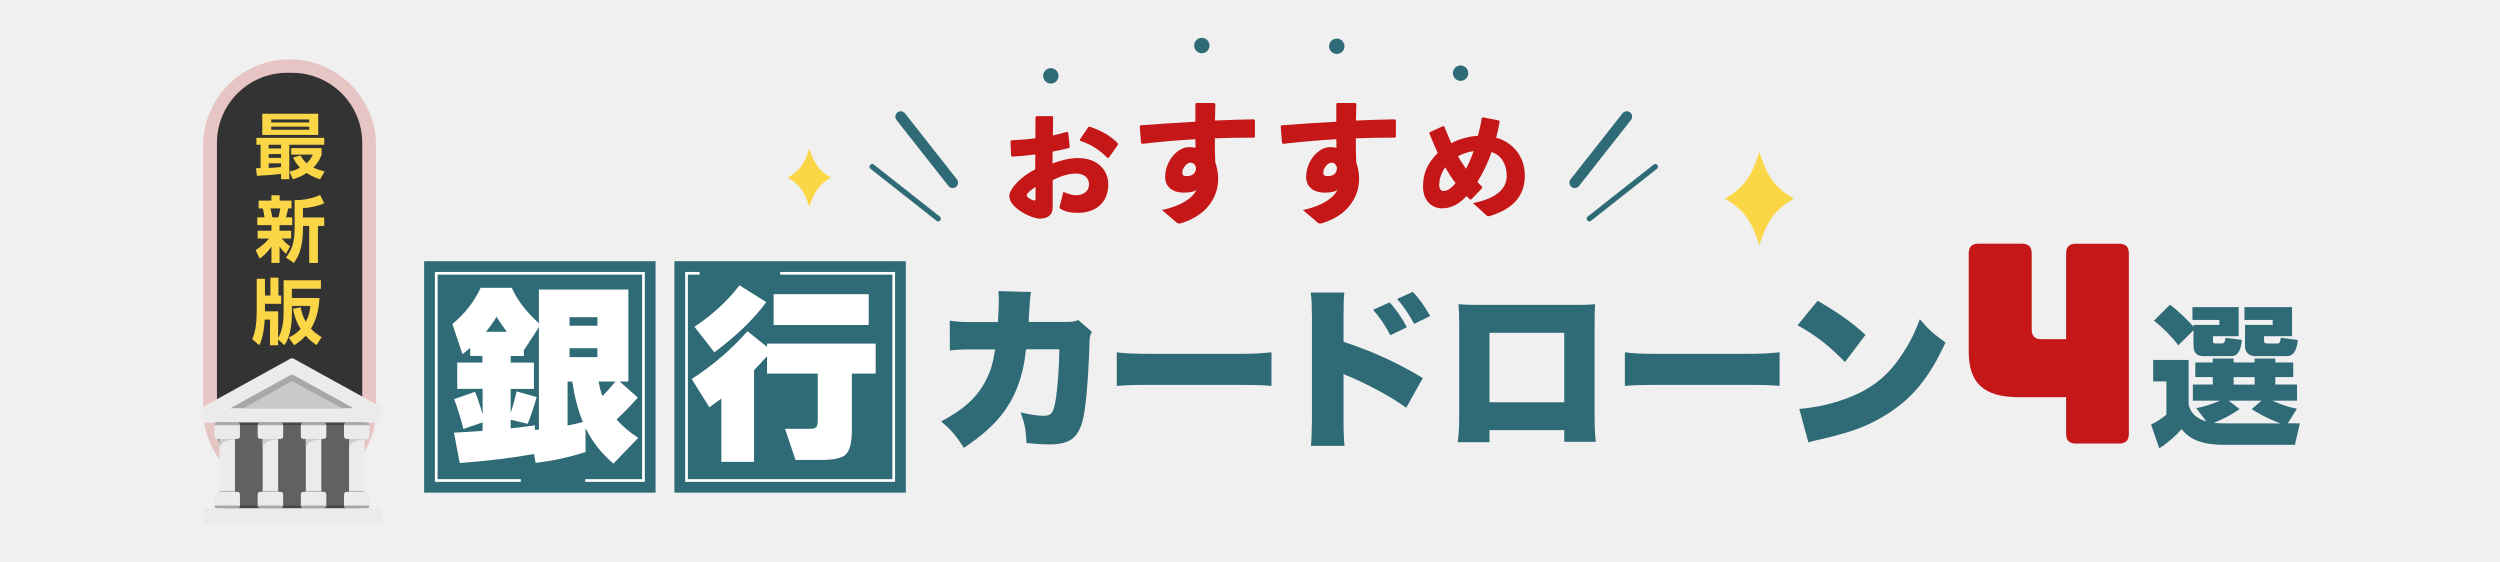
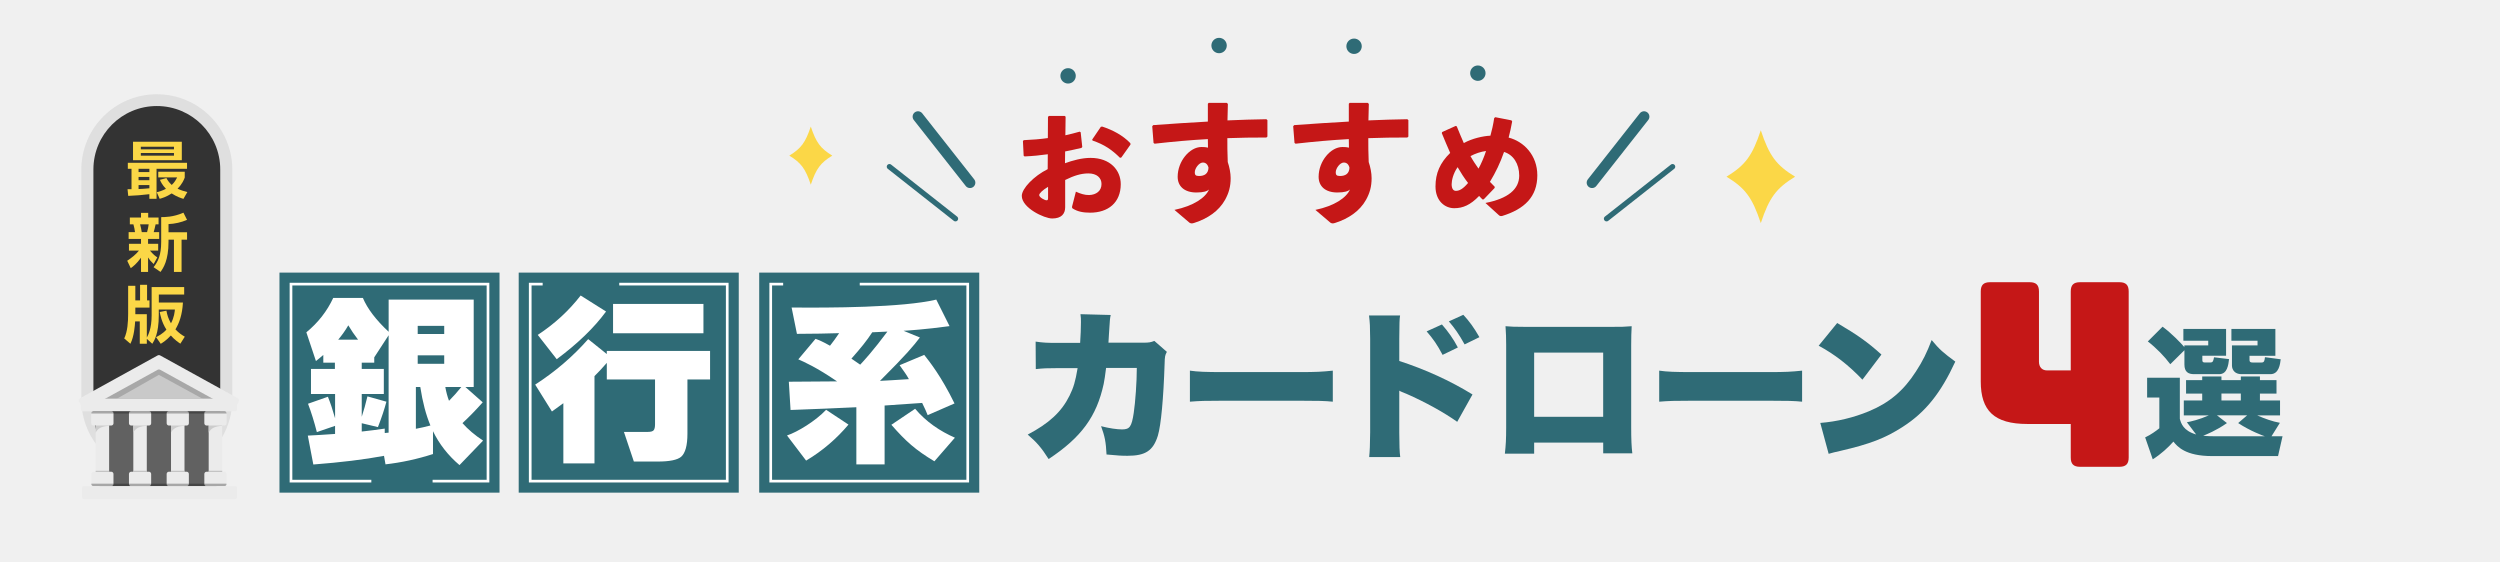
<svg xmlns="http://www.w3.org/2000/svg" viewBox="0 0 929 208.5">
  <defs>
    <style>
-       .cls-1 {
-         mix-blend-mode: multiply;
+       .cls-1, .cls-2, .cls-3, .cls-4 {
+         fill: none;
      }

-       .cls-1, .cls-2, .cls-3, .cls-4, .cls-5, .cls-6, .cls-7, .cls-8, .cls-9, .cls-10, .cls-11, .cls-12, .cls-13, .cls-14 {
-         stroke-width: 0px;
-       }
- 
-       .cls-1, .cls-9 {
+       .cls-5, .cls-6 {
        fill: #b5b5b5;
      }

-       .cls-2, .cls-15, .cls-16, .cls-17 {
-         fill: none;
+       .cls-2 {
+         stroke: #fff;
+         stroke-miterlimit: 10;
+       }
+ 
+       .cls-7 {
+         fill: #ebebeb;
+       }
+ 
+       .cls-8 {
+         fill: #fbd747;
+       }
+ 
+       .cls-9 {
+         fill: #c51717;
+       }
+ 
+       .cls-10 {
+         fill: #ccc;
+       }
+ 
+       .cls-11 {
+         isolation: isolate;
+       }
+ 
+       .cls-12 {
+         fill: #999;
+         opacity: .2;
+       }
+ 
+       .cls-13 {
+         fill: #c9c9c9;
+       }
+ 
+       .cls-14 {
+         fill: #2f6b76;
+       }
+ 
+       .cls-15 {
+         fill: #fff;
      }

      .cls-3 {
-         opacity: .2;
+         stroke-width: 4px;
      }

-       .cls-3, .cls-10 {
-         fill: #c51717;
-       }
- 
-       .cls-15 {
-         stroke-width: 2px;
-       }
- 
-       .cls-15, .cls-16 {
+       .cls-3, .cls-4 {
        stroke: #2f6b76;
        stroke-linecap: round;
        stroke-linejoin: round;
      }

+       .cls-6 {
+         mix-blend-mode: multiply;
+       }
+ 
+       .cls-4 {
+         stroke-width: 2px;
+       }
+ 
      .cls-16 {
-         stroke-width: 4px;
+         fill: #a8a8a8;
      }

      .cls-17 {
-         stroke: #fff;
-         stroke-miterlimit: 10;
+         fill: #616161;
      }

      .cls-18 {
-         isolation: isolate;
-       }
- 
-       .cls-4 {
-         fill: #616161;
-       }
- 
-       .cls-5 {
-         fill: #2f6b76;
-       }
- 
-       .cls-6 {
-         fill: #a8a8a8;
-       }
- 
-       .cls-7 {
-         fill: #c9c9c9;
-       }
- 
-       .cls-8 {
-         fill: #ccc;
-       }
- 
-       .cls-11 {
        fill: #333;
-       }
- 
-       .cls-12 {
-         fill: #fbd747;
-       }
- 
-       .cls-13 {
-         fill: #fff;
-       }
- 
-       .cls-14 {
-         fill: #ebebeb;
      }
    </style>
  </defs>
-   <g class="cls-18">
-     <g id="Layer_2" data-name="Layer 2">
+   <g class="cls-11">
+     <g id="_レイヤー_2" data-name="レイヤー 2">
      <g id="PC">
        <g>
+           <path class="cls-9" d="M753.39,157.55c-12.38,0-17.34-4.95-17.34-15.81v-33.44c0-2.38,1.05-3.43,3.43-3.43h14.77c2.38,0,3.43,1.05,3.43,3.43v26.1c0,2,1.14,3.24,2.95,3.24h8.86v-29.34c0-2.38,1.05-3.43,3.43-3.43h14.67c2.38,0,3.43,1.05,3.43,3.43v61.73c0,2.38-1.05,3.43-3.43,3.43h-14.67c-2.38,0-3.43-1.05-3.43-3.43v-12.48h-16.1Z" />
          <g>
-             <circle class="cls-5" cx="446.6" cy="16.92" r="2.86" />
-             <circle class="cls-5" cx="496.75" cy="17.19" r="2.86" />
-             <path class="cls-5" d="M850.14,157.32h4.47l-1.81,7.97h-26.51c-10.85,0-14.02-3.9-15.6-5.82-2.04,2.32-5.03,5.09-8.31,7.12l-3.05-8.82c2.26-1.07,4.41-2.6,5.71-3.67v-12.38h-4.92v-7.97h13.17v16.56c.51,1.81,1.36,4.75,6.56,6.27l-3.73-4.92c1.75-.34,4.69-.96,8.87-2.77h-10.12v-5.99h7.4v-2.77h-6.5v-5.43h6.5v-1.47h7.74v1.47h7.8v-1.47h7.69v1.47h6.67v5.43h-6.67v2.77h8.08v5.99h-9.21c3,1.3,6.05,2.43,9.16,3l-3.39,5.43ZM815.1,122.73l-5.65,5.6c-2.21-3-5.71-6.61-9.04-9.16l5.94-5.94c3.62,2.66,7.4,6.61,8.76,8.2v-.68h9.61v-1.87h-10.01v-4.75h17.18v10.8h-9.55v1.64c0,.62.06,1.07.96,1.07h2.2c1.13,0,1.24-.62,1.53-2.09l6.05.74c-.28,2.37-.74,6.05-3.96,6.05h-10.12c-2.37,0-3.9-.9-3.9-3.9v-5.71ZM840.36,148.9h-12.15l4.01,3.11c-4.24,3-8.48,4.69-9.55,5.09,1.75.23,3.67.23,5.48.23h19.33c-.68-.23-5.77-2.04-10.74-5.31l3.62-3.11ZM830.02,140.14v2.77h7.8v-2.77h-7.8ZM834.03,114.14h17.69v10.8h-10.4v1.58c0,.57,0,1.13,1.3,1.13h3.56c1.07,0,1.19-.74,1.36-2.15l6.33.85c-.23,1.87-.68,5.99-4.13,5.99h-11.53c-3.79,0-3.96-3-3.96-3.34v-8.25h10.29v-1.87h-10.51v-4.75Z" />
-             <rect class="cls-3" x="75.47" y="22.06" width="64.29" height="162" rx="32.14" ry="32.14" />
-             <rect class="cls-11" x="80.61" y="27.06" width="54" height="157" rx="26.08" ry="26.08" />
+             <rect class="cls-12" x="30.22" y="35.03" width="56.11" height="141.38" rx="28.05" ry="28.05" />
            <g>
-               <path class="cls-12" d="M95.16,62.49h1.68v-8.7h-1.57s0-2.55,0-2.55h25.21s0,2.55,0,2.55h-12.98s0,12.79,0,12.79h-3.06s0-1.97,0-1.97c-3.01.37-5.98.61-8.99.72l-.29-2.85ZM97.47,42.27h20.77s0,7.87,0,7.87h-20.77s0-7.87,0-7.87ZM99.84,53.79v1.38h4.6v-1.38h-4.6ZM99.84,57.25v1.41h4.6v-1.41h-4.6ZM104.44,60.7h-4.6v1.7c1.12-.05,2.55-.11,4.6-.32v-1.38ZM100.79,44.4v1.12h14.12v-1.12h-14.12ZM100.79,47.06v1.14h14.12v-1.14h-14.12ZM111.7,57.75c.37.72.96,1.73,2.26,2.93,1.28-1.17,1.89-2.42,2.29-3.22h-8.03s0-2.42,0-2.42h11.28s0,2.47,0,2.47c-.35.93-1.01,2.69-3.06,4.76,1.6.74,2.93,1.12,4.18,1.44l-1.68,2.9c-.9-.29-2.77-.85-5-2.31-2.26,1.46-4.04,1.99-5.11,2.29l-1.25-2.79c1.01-.27,2.42-.66,3.91-1.46-1.65-1.75-2.23-3.06-2.55-3.83l2.77-.75Z" />
-               <path class="cls-12" d="M95,92.95c1.81-1.2,3.64-2.61,5-4.31h-4.26s0-2.9,0-2.9h5.13v-2.07h-5.27s0-2.9,0-2.9h2.71c-.16-1.09-.35-2.29-.69-3.32h-1.52s0-2.9,0-2.9h4.76v-1.99s3.06,0,3.06,0v1.99h4.42s0,2.9,0,2.9h-1.25c-.4,1.78-.48,2.13-.82,3.32h2.34s0,2.9,0,2.9h-4.73v2.07h4.31s0,2.9,0,2.9h-3.51c1.52,1.75,2.26,2.29,3.14,2.87l-1.57,2.85c-1.22-1.2-1.68-1.73-2.37-2.79v6.14s-3.01,0-3.01,0v-6.04c-1.91,2.63-3.43,3.78-4.36,4.44l-1.52-3.16ZM100.48,77.44c.32,1.06.53,2.21.72,3.32h2.26c.29-.93.58-2.47.69-3.32h-3.67ZM120.48,75.53c-2.37,1.06-5.27,1.7-7.9,1.81v3.48h7.9s0,3.14,0,3.14h-2.34v13.75s-3.24,0-3.24,0v-13.75h-2.31v.88c0,8.03-2.21,11.17-3.4,12.87l-2.95-2.02c1.81-2.31,3.24-4.95,3.24-10.8v-10.53c1.22,0,5.13.05,9.47-1.89l1.54,3.06Z" />
-               <path class="cls-12" d="M103.35,126.16v2.13s-3.01,0-3.01,0v-9.52h-1.97c-.11,1.65-.43,6.41-2.02,9.52l-2.63-2.26c1.41-2.93,1.68-7.05,1.68-10.56v-11.86s3.06,0,3.06,0v6.2h2.02v-6.62s2.98,0,2.98,0v6.62h1.04s0,3.09,0,3.09h-6.04v2.79h4.89s0,9.97,0,9.97c.61-1.14,2.05-3.78,2.05-9.55v-11.97s13.86,0,13.86,0v3.16s-10.8,0-10.8,0v3.43h10.27c-.29,5.32-1.62,8.83-3.19,11.41,1.49,1.6,2.74,2.39,3.99,3.11l-1.89,2.98c-.72-.48-2.47-1.65-4.04-3.48-1.91,2.07-3.38,2.95-4.31,3.54l-1.99-2.85c.93-.48,2.71-1.33,4.42-3.19-2.05-3.19-2.63-6.41-2.85-7.5l2.85-.56c.37,1.94.8,3.38,1.94,5.37,1.38-2.53,1.6-4.97,1.68-5.88h-6.86v2.47c0,7.95-1.97,10.88-2.77,12.13l-2.34-2.13Z" />
+               <rect class="cls-18" x="34.71" y="39.4" width="47.13" height="137.02" rx="23.56" ry="23.56" />
+               <g>
+                 <path class="cls-8" d="M47.41,70.31h1.46v-7.59h-1.37s0-2.23,0-2.23h22s0,2.23,0,2.23h-11.33v11.16s-2.67,0-2.67,0v-1.72c-2.62.32-5.22.53-7.85.63l-.26-2.48ZM49.43,52.67h18.13s0,6.87,0,6.87h-18.13s0-6.87,0-6.87ZM51.49,62.72v1.21h4.02v-1.21h-4.02ZM51.49,65.74v1.23h4.02v-1.23h-4.02ZM55.51,68.76h-4.02v1.49c.97-.05,2.23-.09,4.02-.28v-1.21ZM52.33,54.53v.97h12.32v-.97h-12.32ZM52.33,56.85v1h12.32v-1h-12.32ZM61.85,66.18c.33.63.84,1.51,1.97,2.55,1.11-1.02,1.65-2.11,2-2.81h-7.01s0-2.11,0-2.11h9.84s0,2.16,0,2.16c-.3.81-.88,2.34-2.67,4.15,1.39.65,2.55.97,3.64,1.25l-1.46,2.53c-.79-.25-2.41-.74-4.36-2.02-1.97,1.28-3.53,1.74-4.46,2l-1.09-2.44c.88-.23,2.11-.58,3.41-1.28-1.44-1.53-1.95-2.67-2.23-3.34l2.41-.65Z" />
+                 <path class="cls-8" d="M47.27,96.89c1.58-1.04,3.18-2.27,4.36-3.76h-3.71s0-2.53,0-2.53h4.48v-1.81h-4.6s0-2.53,0-2.53h2.37c-.14-.95-.3-2-.6-2.9h-1.32s0-2.53,0-2.53h4.15v-1.74s2.67,0,2.67,0v1.74h3.85s0,2.53,0,2.53h-1.09c-.35,1.56-.42,1.86-.72,2.9h2.04s0,2.53,0,2.53h-4.13v1.81h3.76s0,2.53,0,2.53h-3.06c1.32,1.53,1.97,2,2.74,2.51l-1.37,2.48c-1.07-1.04-1.46-1.51-2.07-2.44v5.36s-2.62,0-2.62,0v-5.27c-1.67,2.3-2.99,3.3-3.81,3.88l-1.32-2.76ZM52.05,83.36c.28.93.46,1.93.63,2.9h1.97c.26-.81.51-2.16.6-2.9h-3.2ZM69.51,81.69c-2.07.93-4.6,1.49-6.89,1.58v3.04h6.89s0,2.74,0,2.74h-2.04v12s-2.83,0-2.83,0v-12h-2.02v.77c0,7.01-1.93,9.75-2.97,11.23l-2.58-1.76c1.58-2.02,2.83-4.32,2.83-9.42v-9.19c1.07,0,4.48.05,8.26-1.65l1.35,2.67Z" />
+                 <path class="cls-8" d="M54.56,125.88v1.86s-2.62,0-2.62,0v-8.31h-1.72c-.09,1.44-.37,5.59-1.76,8.31l-2.3-1.97c1.23-2.55,1.46-6.15,1.46-9.21v-10.35s2.67,0,2.67,0v5.41h1.76v-5.78s2.6,0,2.6,0v5.78h.91s0,2.69,0,2.69h-5.27v2.44h4.27s0,8.7,0,8.7c.53-1,1.79-3.3,1.79-8.33v-10.44s12.09,0,12.09,0v2.76s-9.42,0-9.42,0v2.99h8.96c-.26,4.64-1.42,7.71-2.79,9.96,1.3,1.39,2.39,2.09,3.48,2.72l-1.65,2.6c-.63-.42-2.16-1.44-3.53-3.04-1.67,1.81-2.95,2.58-3.76,3.09l-1.74-2.48c.81-.42,2.37-1.16,3.85-2.79-1.79-2.78-2.3-5.59-2.48-6.55l2.48-.49c.32,1.69.7,2.95,1.69,4.69,1.21-2.21,1.39-4.34,1.46-5.13h-5.99v2.16c0,6.94-1.72,9.49-2.41,10.58l-2.04-1.86Z" />
+               </g>
+               <g>
+                 <polygon class="cls-13" points="59.05 136.75 37.72 148.22 80.39 148.22 59.05 136.75" />
+                 <rect class="cls-17" x="36.96" y="152.75" width="43.44" height="27.92" />
+                 <polygon class="cls-16" points="41.68 149.15 59.03 139.3 78.39 149.88 85.15 149.47 58.68 135.12 36.87 147.37 41.68 149.15" />
+                 <rect class="cls-7" x="30.05" y="148.15" width="58.01" height="4.67" rx=".67" ry=".67" />
+                 <path class="cls-7" d="M86.04,152.03l-26.49-14.61c-.31-.17-.68-.17-.99,0l-26.49,14.61c-.5.27-1.12.09-1.39-.4l-1.27-2.29c-.27-.5-.09-1.12.4-1.39l28.74-15.86c.31-.17.68-.17.99,0l28.74,15.86c.5.27.68.9.4,1.39l-1.27,2.29c-.27.5-.9.68-1.39.4Z" />
+                 <path class="cls-7" d="M41.34,158.13c.47,0,.84-.38.84-.84v-3.7c0-.47-.38-.84-.84-.84h-6.58c-.4,0-.74.28-.82.66-.01.06-.02.12-.02.18v3.7c0,.47.38.84.84.84h.78v17.16h-.78c-.47,0-.84.38-.84.84v3.7s0,.09,0,.13c.06.4.41.71.83.71h6.58c.47,0,.84-.38.84-.84v-3.7c0-.47-.38-.84-.84-.84h-.78v-17.16h.78Z" />
+                 <path class="cls-7" d="M55.34,158.13c.47,0,.84-.38.84-.84v-3.7c0-.47-.38-.84-.84-.84h-6.58c-.4,0-.74.28-.82.66-.01.06-.02.12-.02.18v3.7c0,.47.38.84.84.84h.78v17.16h-.78c-.47,0-.84.38-.84.84v3.7s0,.09,0,.13c.06.4.41.71.83.71h6.58c.47,0,.84-.38.84-.84v-3.7c0-.47-.38-.84-.84-.84h-.78v-17.16h.78Z" />
+                 <path class="cls-7" d="M69.35,158.13c.47,0,.84-.38.84-.84v-3.7c0-.47-.38-.84-.84-.84h-6.58c-.4,0-.74.28-.82.66-.01.06-.02.12-.02.18v3.7c0,.47.38.84.84.84h.78v17.16h-.78c-.47,0-.84.38-.84.84v3.7s0,.09,0,.13c.06.4.41.71.83.71h6.58c.47,0,.84-.38.84-.84v-3.7c0-.47-.38-.84-.84-.84h-.78v-17.16h.78Z" />
+                 <path class="cls-7" d="M83.35,158.13c.47,0,.84-.38.84-.84v-3.7c0-.47-.38-.84-.84-.84h-6.58c-.4,0-.74.28-.82.66-.01.06-.02.12-.02.18v3.7c0,.47.38.84.84.84h.78v17.16h-.78c-.47,0-.84.38-.84.84v3.7s0,.09.01.13c.06.4.41.71.83.71h6.58c.47,0,.84-.38.84-.84v-3.7c0-.47-.38-.84-.84-.84h-.78v-17.16h.78Z" />
+                 <path class="cls-6" d="M84.19,153.59v.09h-50.26v-.27c.08-.38.42-.66.82-.66h48.59c.47,0,.84.38.84.84Z" />
+                 <rect class="cls-5" x="35.54" y="174.96" width="5.03" height=".33" />
+                 <rect class="cls-5" x="49.54" y="174.96" width="5.03" height=".33" />
+                 <rect class="cls-5" x="63.54" y="174.96" width="5.03" height=".33" />
+                 <rect class="cls-5" x="77.55" y="174.96" width="5.03" height=".33" />
+                 <path class="cls-6" d="M84.18,179.74v.22c-.06.4-.41.71-.83.71h-48.59c-.42,0-.77-.31-.83-.71v-.22h50.26Z" />
+                 <path class="cls-10" d="M35.54,160.74v-2.61h5.03v.13s0,0,0,0c-2.43.1-4.08.69-5.02,2.48Z" />
+                 <path class="cls-10" d="M49.54,160.74v-2.61h5.03v.13s0,0,0,0c-2.43.1-4.08.69-5.02,2.48Z" />
+                 <path class="cls-10" d="M63.54,160.74v-2.61h5.03v.13s0,0,0,0c-2.43.1-4.08.69-5.02,2.48Z" />
+                 <path class="cls-10" d="M77.55,160.74v-2.61h5.03v.13s0,0,0,0c-2.43.1-4.08.69-5.02,2.48Z" />
+                 <rect class="cls-7" x="30.51" y="180.67" width="57.55" height="4.8" rx=".61" ry=".61" />
+               </g>
            </g>
-             <circle class="cls-5" cx="390.49" cy="28.19" r="2.86" />
-             <circle class="cls-5" cx="542.75" cy="27.19" r="2.86" />
-             <rect class="cls-5" x="157.61" y="97.06" width="86" height="86" />
-             <rect class="cls-5" x="250.61" y="97.06" width="86" height="86" />
-             <polyline class="cls-17" points="289.9 101.56 332.11 101.56 332.11 178.56 255.11 178.56 255.11 101.56 259.97 101.56" />
-             <polyline class="cls-17" points="193.52 178.56 162.11 178.56 162.11 101.56 166.97 101.56 196.9 101.56 239.11 101.56 239.11 178.56 217.46 178.56" />
+           </g>
+           <rect class="cls-1" width="929" height="208.5" />
+           <g>
+             <circle class="cls-14" cx="396.9" cy="28.19" r="2.86" />
+             <circle class="cls-14" cx="453.01" cy="16.92" r="2.86" />
+             <circle class="cls-14" cx="503.17" cy="17.19" r="2.86" />
+             <circle class="cls-14" cx="549.17" cy="27.19" r="2.86" />
            <g>
-               <path class="cls-13" d="M198.47,168.69c-7.72,1.44-16.93,2.57-27.63,3.38l-2.16-11.3c3.02-.14,6.57-.36,10.65-.65v-3.17l-7.12,2.45c-1.01-3.98-2.16-7.67-3.45-11.08l7.77-2.73c.96,2.35,1.89,5.16,2.81,8.42v-9.5h-9.43v-9.79h9.35v-2.45h-4.53v-3.02c-1.1.96-2.06,1.75-2.88,2.37l-3.74-11.22c4.6-3.79,8.11-8.27,10.5-13.46h11.58c1.77,4.22,5.13,8.63,10.07,13.24v-12.59h33.24v34.18h-3.24l6.76,5.97c-2.59,2.93-5.23,5.64-7.92,8.13,2.16,2.45,4.84,4.73,8.06,6.84l-9.21,9.57c-4.46-3.79-7.92-8.2-10.36-13.24v8.92c-6.09,1.97-12.28,3.31-18.56,4.03l-.58-3.31ZM180.56,123.29h7.77c-1.44-1.87-2.71-3.74-3.81-5.61-1.1,1.92-2.42,3.79-3.96,5.61ZM189.77,159.19c3.07-.33,6.07-.72,8.99-1.15v1.73c.33-.05.84-.1,1.51-.14v-38.06l-5.61,8.63v2.09h-4.89v2.45h8.63v9.79h-8.63v8.92c.81-2.45,1.56-5.11,2.23-7.99l7.41,2.09c-.77,2.93-1.87,6.24-3.31,9.93l-6.33-1.51v3.24ZM210.92,158.11c2.01-.38,3.91-.82,5.68-1.3-1.73-4.12-3.05-9.14-3.96-15.04h-1.73v16.33ZM222,121.05v-3.17h-10.36v3.17h10.36ZM222,132.71v-3.31h-10.36v3.31h10.36ZM222.43,141.78c.33,1.92.81,3.72,1.44,5.4,1.63-1.63,3.24-3.43,4.82-5.4h-6.26Z" />
-               <path class="cls-13" d="M280.21,171.64h-12.16v-23.53c-1.2.91-2.69,1.99-4.46,3.24l-6.55-10.51c7.87-5.08,14.77-11.01,20.72-17.77l7.27,5.83v-1.22h40.37v11.15h-8.85v21.23c0,4.56-.82,7.56-2.45,8.99-1.49,1.25-4.53,1.87-9.14,1.87h-9.35l-3.89-11.58h9.28c1.25,0,2.04-.23,2.37-.68.33-.46.5-1.21.5-2.27v-17.56h-18.85v-6.48c-1.39,1.63-3,3.36-4.82,5.18v34.11ZM284.74,112.28c-4.65,6.33-11.08,12.54-19.28,18.64l-7.41-9.5c6.57-4.32,12.16-9.45,16.76-15.4l9.93,6.26ZM322.81,120.77h-35.33v-11.44h35.33v11.44Z" />
+               <line class="cls-4" x1="330.52" y1="61.95" x2="355.04" y2="81.27" />
+               <line class="cls-3" x1="341.13" y1="43.35" x2="360.44" y2="67.88" />
            </g>
            <g>
-               <path class="cls-5" d="M370.84,119.71c.19-2.52.32-6.28.32-8.29,0-1.36,0-1.88-.19-3.24l12.17.32c-.32,1.49-.32,1.68-.71,7.83q-.06,1.75-.19,3.3h14.11c2.14,0,2.91-.13,4.34-.71l5.05,4.4c-.71,1.29-.84,1.81-.91,4.79-.45,13.85-1.42,24.67-2.72,28.94-1.88,6.02-4.99,8.09-12.17,8.09-2.52,0-3.5-.06-8.48-.52-.26-5.18-.71-7.32-2.2-11.4,3.24.84,6.41,1.29,8.42,1.29,3.11,0,3.88-1.04,4.73-6.67.65-4.34,1.23-12.5,1.23-18.06h-12.37q-.52,4.27-.97,6.47c-2.85,13.08-9,21.5-22.14,30.17-2.91-4.6-4.86-6.8-8.42-9.84,8.61-4.53,13.6-9.13,16.83-15.67,1.62-3.3,2.33-5.63,3.24-11.07h-8.09c-4.34,0-5.7.06-8.74.39l-.06-11.07c3.24.45,4.4.52,9,.52h8.93Z" />
-               <path class="cls-5" d="M415,130.91c3.04.45,6.54.58,13.27.58h30.95c6.47,0,8.93-.13,13.27-.58v12.5c-3.11-.32-5.96-.39-13.34-.39h-30.82c-7.25,0-9.39.06-13.34.39v-12.5Z" />
-               <path class="cls-5" d="M487.13,165.68c.26-2.72.32-4.6.39-9.91v-37.68c-.06-5.57-.06-5.89-.45-9.39h12.5c-.26,1.68-.26,2.72-.32,9.45v8.87c10.23,3.3,20.39,7.9,29.46,13.47l-6.15,11.01c-5.37-3.82-12.88-7.96-20.39-11.27-1.94-.78-2.14-.84-2.33-.97-.19-.06-.32-.13-.58-.32v16.83c0,4.79.13,8.22.39,9.91h-12.5ZM516.39,112.33c2.53,2.85,4.6,5.83,6.41,9.26l-6.15,2.98c-2.14-4.08-3.82-6.47-6.41-9.45l6.15-2.78ZM525,108.44c2.4,2.59,4.21,5.05,6.47,9l-5.96,2.91c-2.27-4.08-4.08-6.67-6.34-9.26l5.83-2.65Z" />
-               <path class="cls-5" d="M553.5,159.85v4.47h-11.78c.39-3.56.52-5.76.52-10.55v-33.28c0-2.78-.06-4.79-.26-7.45,2.27.19,3.56.26,7.83.26h34.9c4.01,0,4.98,0,8.03-.26-.13,2.27-.19,4.6-.19,7.64v32.82c0,4.99.13,8.09.45,10.68h-11.72v-4.34h-27.77ZM581.27,123.66h-27.77v25.83h27.77v-25.83Z" />
-               <path class="cls-5" d="M603.81,130.91c3.04.45,6.54.58,13.27.58h30.95c6.47,0,8.93-.13,13.27-.58v12.5c-3.11-.32-5.96-.39-13.34-.39h-30.82c-7.25,0-9.39.06-13.34.39v-12.5Z" />
-               <path class="cls-5" d="M675.42,111.75c8.16,4.79,12.37,7.77,17.8,12.69l-7.64,10.1c-5.63-5.89-11.14-10.16-17.61-13.66l7.45-9.13ZM668.63,151.95c6.6-.52,13.4-2.14,19.49-4.66,8.16-3.37,13.98-8.22,18.97-15.99,2.72-4.14,4.47-7.7,6.34-12.69,3.17,3.82,4.66,5.11,9.52,8.68-5.89,12.75-12.04,20.39-21.11,26.22-6.99,4.53-13.14,6.93-25.19,9.71-2.53.58-2.91.65-4.66,1.17l-3.37-12.43Z" />
+               <line class="cls-4" x1="621.52" y1="61.95" x2="597" y2="81.27" />
+               <line class="cls-3" x1="610.92" y1="43.35" x2="591.61" y2="67.88" />
            </g>
            <g>
-               <line class="cls-15" x1="324.11" y1="61.95" x2="348.63" y2="81.27" />
-               <line class="cls-16" x1="334.71" y1="43.35" x2="354.02" y2="67.88" />
-             </g>
-             <g>
-               <line class="cls-15" x1="615.11" y1="61.95" x2="590.59" y2="81.27" />
-               <line class="cls-16" x1="604.5" y1="43.35" x2="585.19" y2="67.88" />
-             </g>
-             <g>
-               <polygon class="cls-7" points="108.5 138.61 84.05 151.75 132.95 151.75 108.5 138.61" />
-               <rect class="cls-4" x="83.18" y="156.95" width="49.77" height="31.99" />
-               <polygon class="cls-6" points="88.59 152.82 108.47 141.53 130.65 153.66 138.4 153.19 108.07 136.75 83.08 150.78 88.59 152.82" />
-               <rect class="cls-14" x="75.26" y="151.68" width="66.47" height="5.35" rx=".77" ry=".77" />
-               <path class="cls-14" d="M139.42,156.12l-30.35-16.75c-.35-.19-.78-.19-1.13,0l-30.35,16.75c-.57.31-1.28.11-1.59-.46l-1.45-2.63c-.31-.57-.11-1.28.46-1.59l32.93-18.17c.35-.19.78-.19,1.13,0l32.93,18.17c.57.31.77,1.03.46,1.59l-1.45,2.63c-.31.57-1.03.77-1.59.46Z" />
-               <path class="cls-14" d="M88.2,163.11c.53,0,.97-.43.97-.97v-4.23c0-.53-.43-.97-.97-.97h-7.54c-.46,0-.85.32-.94.76-.02.07-.02.14-.02.21v4.23c0,.53.43.97.97.97h.89v19.66h-.89c-.53,0-.97.43-.97.97v4.23c0,.05,0,.1.01.15.07.46.47.82.95.82h7.54c.53,0,.97-.43.97-.97v-4.23c0-.53-.43-.97-.97-.97h-.89v-19.66h.89Z" />
-               <path class="cls-14" d="M104.25,163.11c.53,0,.97-.43.97-.97v-4.23c0-.53-.43-.97-.97-.97h-7.54c-.46,0-.85.32-.94.76-.02.07-.02.14-.02.21v4.23c0,.53.43.97.97.97h.89v19.66h-.89c-.53,0-.97.43-.97.97v4.23c0,.05,0,.1.01.15.07.46.47.82.95.82h7.54c.53,0,.97-.43.97-.97v-4.23c0-.53-.43-.97-.97-.97h-.89v-19.66h.89Z" />
-               <path class="cls-14" d="M120.29,163.11c.53,0,.97-.43.97-.97v-4.23c0-.53-.43-.97-.97-.97h-7.54c-.46,0-.85.32-.94.76-.02.07-.02.14-.02.21v4.23c0,.53.43.97.97.97h.89v19.66h-.89c-.53,0-.97.43-.97.97v4.23c0,.05,0,.1.01.15.07.46.47.82.95.82h7.54c.53,0,.97-.43.97-.97v-4.23c0-.53-.43-.97-.97-.97h-.89v-19.66h.89Z" />
-               <path class="cls-14" d="M136.34,163.11c.53,0,.97-.43.97-.97v-4.23c0-.53-.43-.97-.97-.97h-7.54c-.46,0-.85.32-.94.76-.02.07-.02.14-.02.21v4.23c0,.53.43.97.97.97h.89v19.66h-.89c-.53,0-.97.43-.97.97v4.23c0,.05,0,.1.01.15.07.46.47.82.95.82h7.54c.53,0,.97-.43.97-.97v-4.23c0-.53-.43-.97-.97-.97h-.89v-19.66h.89Z" />
-               <path class="cls-1" d="M137.31,157.91v.1h-57.59v-.31c.09-.43.48-.76.94-.76h55.68c.53,0,.97.43.97.97Z" />
-               <rect class="cls-9" x="81.55" y="182.39" width="5.76" height=".38" />
-               <rect class="cls-9" x="97.6" y="182.39" width="5.76" height=".38" />
-               <rect class="cls-9" x="113.64" y="182.39" width="5.76" height=".38" />
-               <rect class="cls-9" x="129.69" y="182.39" width="5.76" height=".38" />
-               <path class="cls-1" d="M137.29,187.87v.25c-.07.46-.47.82-.95.82h-55.68c-.48,0-.88-.36-.95-.82v-.25h57.59Z" />
-               <path class="cls-8" d="M81.55,166.1v-2.99h5.76v.15s0,0,0,0c-2.78.12-4.68.79-5.75,2.84Z" />
-               <path class="cls-8" d="M97.6,166.1v-2.99h5.76v.15s0,0,0,0c-2.78.12-4.68.79-5.75,2.84Z" />
-               <path class="cls-8" d="M113.64,166.1v-2.99h5.76v.15s0,0,0,0c-2.78.12-4.68.79-5.75,2.84Z" />
-               <path class="cls-8" d="M129.69,166.1v-2.99h5.76v.15s0,0,0,0c-2.78.12-4.68.79-5.75,2.84Z" />
-               <rect class="cls-14" x="75.8" y="188.94" width="65.94" height="5.5" rx=".7" ry=".7" />
-             </g>
-             <rect class="cls-2" width="929" height="208.5" />
-             <path class="cls-10" d="M750.35,147.6c-13.41,0-18.78-5.36-18.78-17.13v-36.21c0-2.58,1.13-3.71,3.71-3.71h15.99c2.58,0,3.71,1.13,3.71,3.71v28.27c0,2.17,1.24,3.51,3.2,3.51h9.59v-31.77c0-2.58,1.14-3.71,3.71-3.71h15.89c2.58,0,3.71,1.13,3.71,3.71v66.85c0,2.58-1.13,3.71-3.71,3.71h-15.89c-2.58,0-3.71-1.13-3.71-3.71v-13.51h-17.43Z" />
-             <g>
-               <path class="cls-10" d="M384.74,57.38c-2.84.41-5.69.68-8.67.81l-.32-.27-.27-5.46.32-.32c3.12-.14,6.1-.36,8.94-.77l.05-7.9.36-.32h5.87l.32.27-.09,6.91c1.9-.41,3.57-.86,5.33-1.35l.36.23.59,5.46-.32.36c-2.03.45-4.06.95-6.05,1.31l-.05,4.38c2.84-1.04,6.28-1.99,9.48-1.99,7.4,0,11.24,4.65,11.24,9.75,0,6.91-4.7,10.61-11.38,10.61-2.66,0-4.65-.41-6.46-1.54-.27-.18-.32-.54-.23-.81l1.4-5.46c1.53.72,3.34,1.31,4.92,1.26,2.62-.09,4.6-1.49,4.6-4.11,0-2.3-1.76-3.93-4.88-3.93-2.8,0-5.42.86-8.62,2.44v10.11c0,2.48-1.4,4.2-4.83,4.2-2.93,0-11.29-3.93-11.29-8.4,0-2.75,4.52-7.4,9.62-9.93l.04-5.55ZM384.83,69.48c-1.99,1.17-3.3,2.44-3.3,3.07,0,.86,2.03,1.94,2.75,1.94.41,0,.54-.23.54-.86v-4.15ZM401.22,51.92l3.21-4.74.5-.09c3.88,1.26,7.68,3.25,10.48,6.19l.04.5-3.39,4.79-.5.14c-2.94-2.94-5.87-4.97-10.2-6.41l-.14-.36Z" />
-               <path class="cls-10" d="M431.8,78.04c7.1-1.47,11.56-4.56,12.84-7.59-.64.64-2.01,1.13-4.7,1.13-4.51,0-6.96-2.35-6.96-5.83,0-5.83,4.51-11.07,8.82-11.07,1.52,0,2.01.15,2.45.24,0-1.08,0-2.01-.05-3.18-6.27.34-12.89.93-19.79,1.71l-.39-.29-.49-6.17.34-.44c6.81-.49,13.77-.98,20.33-1.32v-6.61l.29-.34h6.76l.39.39c-.05,2.25-.1,4.26-.15,6.12,4.9-.2,9.8-.39,14.45-.44l.39.34v6.12l-.39.34c-4.85,0-9.75.05-14.5.24,0,2.69,0,5.54.15,8.87.64,1.86,1.08,4.12,1.08,5.98,0,3.18-.69,5.54-2.06,8.04-2.4,4.31-6.61,7.01-11.27,8.53-.2.05-.34.1-.49.15-.25.1-.49.1-.69.1-.29,0-.54-.1-.78-.25l-5.59-4.75ZM442.34,60.45c-1.37,0-2.99,2.11-2.99,3.63,0,.93.29,1.37,1.57,1.37,2.01,0,3.43-.83,3.53-3.09-.34-1.37-1.13-1.91-2.11-1.91Z" />
-               <path class="cls-10" d="M484.18,78.04c7.1-1.47,11.56-4.56,12.84-7.59-.64.64-2.01,1.13-4.7,1.13-4.51,0-6.96-2.35-6.96-5.83,0-5.83,4.51-11.07,8.82-11.07,1.52,0,2.01.15,2.45.24,0-1.08,0-2.01-.05-3.18-6.27.34-12.89.93-19.79,1.71l-.39-.29-.49-6.17.34-.44c6.81-.49,13.77-.98,20.33-1.32v-6.61l.29-.34h6.76l.39.39c-.05,2.25-.1,4.26-.15,6.12,4.9-.2,9.8-.39,14.45-.44l.39.34v6.12l-.39.34c-4.85,0-9.75.05-14.5.24,0,2.69,0,5.54.15,8.87.64,1.86,1.08,4.12,1.08,5.98,0,3.18-.69,5.54-2.06,8.04-2.4,4.31-6.61,7.01-11.27,8.53-.2.05-.34.1-.49.15-.25.1-.49.1-.69.1-.29,0-.54-.1-.78-.25l-5.59-4.75ZM494.72,60.45c-1.37,0-2.99,2.11-2.99,3.63,0,.93.29,1.37,1.57,1.37,2.01,0,3.43-.83,3.53-3.09-.34-1.37-1.13-1.91-2.11-1.91Z" />
-               <path class="cls-10" d="M546.26,74.17c-.45-.41-.86-.9-1.26-1.31-3.25,3.39-6.05,4.56-9.26,4.56-3.39,0-6.95-2.62-6.95-8.08,0-4.92,1.67-8.76,5.46-12.46-1.04-2.3-2.03-4.74-3.12-7.36l.14-.41,5.01-2.26.41.14c.95,2.26,1.76,4.38,2.62,6.23,3.07-1.72,7.13-2.62,9.89-2.75.5-1.81,1.04-4.06,1.4-6.55l.41-.32,6,1.17.27.41c-.32,1.9-.9,4.47-1.31,6,5.64,1.44,10.66,6.55,10.66,14,0,8.04-4.83,12.6-13.09,15.13-.63.09-.86,0-1.22-.32l-4.97-4.52c8.4-1.63,12.55-5.1,12.55-10.16,0-4.42-2.21-7.77-5.64-8.8-1.44,4.15-3.07,7.5-5.24,11.11.54.54,1.13,1.17,1.76,1.81v.45l-4.06,4.24-.45.05ZM534.8,68.44c0,1.9.72,2.53,1.58,2.53,1.26,0,2.57-.63,4.52-2.93-1.44-1.85-2.71-3.84-3.88-5.87-1.72,2.44-2.21,5.06-2.21,6.28ZM547.57,56.16c-1.85.23-4.02.95-5.78,1.9.81,1.49,1.99,3.25,2.98,4.65,1.04-1.81,2.17-4.56,2.8-6.55Z" />
+               <path class="cls-9" d="M389.38,57.32c-2.84.41-5.69.68-8.67.81l-.32-.27-.27-5.46.32-.32c3.12-.14,6.1-.36,8.94-.77l.05-7.9.36-.32h5.87l.32.27-.09,6.91c1.9-.41,3.57-.86,5.33-1.35l.36.23.59,5.46-.32.36c-2.03.45-4.06.95-6.05,1.31l-.05,4.38c2.84-1.04,6.28-1.99,9.48-1.99,7.4,0,11.24,4.65,11.24,9.75,0,6.91-4.7,10.61-11.38,10.61-2.66,0-4.65-.41-6.46-1.54-.27-.18-.32-.54-.23-.81l1.4-5.46c1.53.72,3.34,1.31,4.92,1.26,2.62-.09,4.6-1.49,4.6-4.11,0-2.3-1.76-3.93-4.88-3.93-2.8,0-5.42.86-8.62,2.44v10.11c0,2.48-1.4,4.2-4.83,4.2-2.93,0-11.29-3.93-11.29-8.4,0-2.75,4.52-7.4,9.62-9.93l.04-5.55ZM389.47,69.42c-1.99,1.17-3.3,2.44-3.3,3.07,0,.86,2.03,1.94,2.75,1.94.41,0,.54-.23.54-.86v-4.15ZM405.86,51.86l3.21-4.74.5-.09c3.88,1.26,7.68,3.25,10.48,6.19l.04.5-3.39,4.79-.5.14c-2.94-2.94-5.87-4.97-10.2-6.41l-.14-.36Z" />
+               <path class="cls-9" d="M436.44,77.99c7.1-1.47,11.56-4.56,12.84-7.59-.64.64-2.01,1.13-4.7,1.13-4.51,0-6.96-2.35-6.96-5.83,0-5.83,4.51-11.07,8.82-11.07,1.52,0,2.01.15,2.45.24,0-1.08,0-2.01-.05-3.18-6.27.34-12.89.93-19.79,1.71l-.39-.29-.49-6.17.34-.44c6.81-.49,13.77-.98,20.33-1.32v-6.61l.29-.34h6.76l.39.39c-.05,2.25-.1,4.26-.15,6.12,4.9-.2,9.8-.39,14.45-.44l.39.34v6.12l-.39.34c-4.85,0-9.75.05-14.5.24,0,2.69,0,5.54.15,8.87.64,1.86,1.08,4.12,1.08,5.98,0,3.18-.69,5.54-2.06,8.04-2.4,4.31-6.61,7.01-11.27,8.53-.2.05-.34.1-.49.15-.25.1-.49.1-.69.1-.29,0-.54-.1-.78-.25l-5.59-4.75ZM446.97,60.4c-1.37,0-2.99,2.11-2.99,3.63,0,.93.29,1.37,1.57,1.37,2.01,0,3.43-.83,3.53-3.09-.34-1.37-1.13-1.91-2.11-1.91Z" />
+               <path class="cls-9" d="M488.82,77.99c7.1-1.47,11.56-4.56,12.84-7.59-.64.64-2.01,1.13-4.7,1.13-4.51,0-6.96-2.35-6.96-5.83,0-5.83,4.51-11.07,8.82-11.07,1.52,0,2.01.15,2.45.24,0-1.08,0-2.01-.05-3.18-6.27.34-12.89.93-19.79,1.71l-.39-.29-.49-6.17.34-.44c6.81-.49,13.77-.98,20.33-1.32v-6.61l.29-.34h6.76l.39.39c-.05,2.25-.1,4.26-.15,6.12,4.9-.2,9.8-.39,14.45-.44l.39.34v6.12l-.39.34c-4.85,0-9.75.05-14.5.24,0,2.69,0,5.54.15,8.87.64,1.86,1.08,4.12,1.08,5.98,0,3.18-.69,5.54-2.06,8.04-2.4,4.31-6.61,7.01-11.27,8.53-.2.05-.34.1-.49.15-.25.1-.49.1-.69.1-.29,0-.54-.1-.78-.25l-5.59-4.75ZM499.35,60.4c-1.37,0-2.99,2.11-2.99,3.63,0,.93.29,1.37,1.57,1.37,2.01,0,3.43-.83,3.53-3.09-.34-1.37-1.13-1.91-2.11-1.91Z" />
+               <path class="cls-9" d="M550.9,74.12c-.45-.41-.86-.9-1.26-1.31-3.25,3.39-6.05,4.56-9.26,4.56-3.39,0-6.95-2.62-6.95-8.08,0-4.92,1.67-8.76,5.46-12.46-1.04-2.3-2.03-4.74-3.12-7.36l.14-.41,5.01-2.26.41.14c.95,2.26,1.76,4.38,2.62,6.23,3.07-1.72,7.13-2.62,9.89-2.75.5-1.81,1.04-4.06,1.4-6.55l.41-.32,6,1.17.27.41c-.32,1.9-.9,4.47-1.31,6,5.64,1.44,10.66,6.55,10.66,14,0,8.04-4.83,12.6-13.09,15.13-.63.09-.86,0-1.22-.32l-4.97-4.52c8.4-1.63,12.55-5.1,12.55-10.16,0-4.42-2.21-7.77-5.64-8.8-1.44,4.15-3.07,7.5-5.24,11.11.54.54,1.13,1.17,1.76,1.81v.45l-4.06,4.24-.45.05ZM539.43,68.39c0,1.9.72,2.53,1.58,2.53,1.26,0,2.57-.63,4.52-2.93-1.44-1.85-2.71-3.84-3.88-5.87-1.72,2.44-2.21,5.06-2.21,6.28ZM552.21,56.11c-1.85.23-4.02.95-5.78,1.9.81,1.49,1.99,3.25,2.98,4.65,1.04-1.81,2.17-4.56,2.8-6.55Z" />
            </g>
          </g>
          <g>
-             <path class="cls-12" d="M308.75,66c-4.4,2.68-6,4.85-7.99,10.8-1.98-5.95-3.59-8.12-7.99-10.8,4.4-2.68,6-4.85,7.99-10.8,1.98,5.95,3.59,8.12,7.99,10.8Z" />
-             <path class="cls-12" d="M666.54,73.82c-7.02,4.28-9.59,7.75-12.75,17.25-3.16-9.5-5.73-12.97-12.75-17.25,7.02-4.28,9.59-7.75,12.75-17.25,3.16,9.5,5.73,12.97,12.75,17.25Z" />
+             <path class="cls-8" d="M309.28,57.83c-4.4,2.68-6,4.85-7.99,10.8-1.98-5.95-3.59-8.12-7.99-10.8,4.4-2.68,6-4.85,7.99-10.8,1.98,5.95,3.59,8.12,7.99,10.8Z" />
+             <path class="cls-8" d="M667.06,65.66c-7.02,4.28-9.59,7.75-12.75,17.25-3.16-9.5-5.73-12.97-12.75-17.25,7.02-4.28,9.59-7.75,12.75-17.25,3.16,9.5,5.73,12.97,12.75,17.25Z" />
+           </g>
+           <g>
+             <path class="cls-14" d="M844.07,162.12h4.12l-1.67,7.36h-24.48c-10.02,0-12.95-3.6-14.41-5.38-1.88,2.14-4.65,4.7-7.67,6.58l-2.82-8.14c2.09-.99,4.07-2.4,5.27-3.39v-11.43h-4.54v-7.36h12.16v15.3c.47,1.67,1.25,4.39,6.06,5.79l-3.45-4.54c1.62-.31,4.33-.89,8.2-2.56h-9.34v-5.53h6.84v-2.56h-6v-5.01h6v-1.36h7.15v1.36h7.2v-1.36h7.1v1.36h6.16v5.01h-6.16v2.56h7.47v5.53h-8.51c2.77,1.2,5.59,2.25,8.46,2.77l-3.13,5.01ZM811.7,130.17l-5.22,5.17c-2.04-2.77-5.27-6.11-8.35-8.46l5.48-5.48c3.34,2.45,6.84,6.11,8.09,7.57v-.63h8.88v-1.72h-9.24v-4.39h15.87v9.97h-8.82v1.51c0,.57.05.99.89.99h2.04c1.04,0,1.15-.57,1.41-1.93l5.59.68c-.26,2.19-.68,5.59-3.65,5.59h-9.34c-2.19,0-3.6-.84-3.6-3.6v-5.27ZM835.04,154.34h-11.22l3.71,2.87c-3.92,2.77-7.83,4.33-8.82,4.7,1.62.21,3.39.21,5.06.21h17.85c-.63-.21-5.32-1.88-9.92-4.91l3.34-2.87ZM825.49,146.25v2.56h7.2v-2.56h-7.2ZM829.19,122.24h16.34v9.97h-9.61v1.46c0,.52,0,1.04,1.2,1.04h3.29c.99,0,1.1-.68,1.25-1.98l5.85.78c-.21,1.72-.63,5.53-3.81,5.53h-10.65c-3.5,0-3.65-2.77-3.65-3.08v-7.62h9.5v-1.72h-9.71v-4.39Z" />
+             <g>
+               <rect class="cls-14" x="103.85" y="101.3" width="81.77" height="81.77" />
+               <polyline class="cls-2" points="137.99 178.79 108.13 178.79 108.13 105.58 112.75 105.58 141.2 105.58 181.34 105.58 181.34 178.79 160.75 178.79" />
+               <path class="cls-15" d="M142.7,169.39c-7.34,1.37-16.1,2.44-26.27,3.22l-2.05-10.74c2.87-.14,6.25-.34,10.13-.62v-3.01l-6.77,2.33c-.96-3.78-2.05-7.3-3.28-10.54l7.39-2.6c.91,2.24,1.8,4.9,2.67,8v-9.03h-8.96v-9.3h8.89v-2.33h-4.31v-2.87c-1.05.91-1.96,1.67-2.74,2.26l-3.56-10.67c4.38-3.6,7.71-7.87,9.99-12.79h11.01c1.69,4.01,4.88,8.21,9.58,12.59v-11.97h31.61v32.5h-3.08l6.43,5.68c-2.46,2.78-4.97,5.36-7.53,7.73,2.05,2.33,4.61,4.49,7.66,6.5l-8.76,9.1c-4.24-3.6-7.53-7.8-9.85-12.59v8.48c-5.79,1.87-11.68,3.15-17.65,3.83l-.55-3.15ZM125.67,126.23h7.39c-1.37-1.78-2.58-3.56-3.63-5.34-1.05,1.82-2.3,3.6-3.76,5.34ZM134.42,160.36c2.92-.32,5.77-.68,8.55-1.09v1.64c.32-.05.8-.09,1.44-.14v-36.19l-5.34,8.21v1.98h-4.65v2.33h8.21v9.3h-8.21v8.48c.77-2.33,1.48-4.86,2.12-7.59l7.05,1.98c-.73,2.78-1.78,5.93-3.15,9.44l-6.02-1.44v3.08ZM154.54,159.34c1.92-.36,3.72-.78,5.4-1.23-1.64-3.92-2.9-8.69-3.76-14.3h-1.64v15.53ZM165.07,124.11v-3.01h-9.85v3.01h9.85ZM165.07,135.19v-3.15h-9.85v3.15h9.85ZM165.48,143.81c.32,1.82.77,3.53,1.37,5.13,1.55-1.55,3.08-3.26,4.58-5.13h-5.95Z" />
+             </g>
+             <g>
+               <rect class="cls-14" x="192.75" y="101.3" width="81.77" height="81.77" />
+               <polyline class="cls-2" points="230.11 105.58 270.24 105.58 270.24 178.79 197.03 178.79 197.03 105.58 201.65 105.58" />
+               <path class="cls-15" d="M220.9,172.2h-11.56v-22.37c-1.14.87-2.55,1.89-4.24,3.08l-6.23-9.99c7.48-4.83,14.05-10.47,19.7-16.9l6.91,5.54v-1.16h38.38v10.6h-8.41v20.18c0,4.33-.78,7.18-2.33,8.55-1.41,1.19-4.31,1.78-8.69,1.78h-8.89l-3.69-11.01h8.82c1.19,0,1.94-.22,2.26-.65.32-.43.48-1.15.48-2.16v-16.69h-17.92v-6.16c-1.32,1.55-2.85,3.19-4.58,4.93v32.43ZM225.21,115.76c-4.42,6.02-10.54,11.93-18.33,17.72l-7.05-9.03c6.25-4.1,11.56-8.98,15.94-14.64l9.44,5.95ZM261.4,123.83h-33.59v-10.88h33.59v10.88Z" />
+             </g>
+             <g>
+               <path class="cls-14" d="M401.38,127.39c.18-2.33.3-5.8.3-7.65,0-1.26,0-1.73-.18-2.99l11.24.3c-.3,1.38-.3,1.55-.66,7.24q-.06,1.61-.18,3.05h13.04c1.97,0,2.69-.12,4.01-.66l4.66,4.07c-.66,1.2-.78,1.67-.84,4.42-.42,12.8-1.32,22.78-2.51,26.73-1.73,5.56-4.6,7.47-11.24,7.47-2.33,0-3.23-.06-7.83-.48-.24-4.78-.66-6.76-2.03-10.52,2.99.78,5.92,1.2,7.77,1.2,2.87,0,3.59-.96,4.37-6.16.6-4.01,1.14-11.54,1.14-16.68h-11.42q-.48,3.95-.9,5.98c-2.63,12.08-8.31,19.85-20.45,27.87-2.69-4.25-4.48-6.28-7.77-9.09,7.95-4.19,12.56-8.43,15.55-14.47,1.49-3.05,2.15-5.2,2.99-10.22h-7.47c-4.01,0-5.26.06-8.07.36l-.06-10.22c2.99.42,4.07.48,8.31.48h8.25Z" />
+               <path class="cls-14" d="M442.17,137.73c2.81.42,6.04.54,12.26.54h28.58c5.98,0,8.25-.12,12.26-.54v11.54c-2.87-.3-5.5-.36-12.32-.36h-28.46c-6.7,0-8.67.06-12.32.36v-11.54Z" />
+               <path class="cls-14" d="M508.79,169.84c.24-2.51.3-4.25.36-9.15v-34.8c-.06-5.14-.06-5.44-.42-8.67h11.54c-.24,1.55-.24,2.51-.3,8.73v8.19c9.45,3.05,18.84,7.29,27.21,12.44l-5.68,10.17c-4.96-3.53-11.9-7.35-18.84-10.4-1.79-.72-1.97-.78-2.15-.9-.18-.06-.3-.12-.54-.3v15.55c0,4.42.12,7.59.36,9.15h-11.54ZM535.82,120.57c2.33,2.63,4.25,5.38,5.92,8.55l-5.68,2.75c-1.97-3.77-3.53-5.98-5.92-8.73l5.68-2.57ZM543.77,116.98c2.21,2.39,3.89,4.66,5.98,8.31l-5.5,2.69c-2.09-3.77-3.77-6.16-5.86-8.55l5.38-2.45Z" />
+               <path class="cls-14" d="M570.09,164.46v4.13h-10.88c.36-3.29.48-5.32.48-9.75v-30.74c0-2.57-.06-4.42-.24-6.88,2.09.18,3.29.24,7.24.24h32.23c3.71,0,4.6,0,7.41-.24-.12,2.09-.18,4.25-.18,7.06v30.32c0,4.6.12,7.47.42,9.87h-10.82v-4.01h-25.65ZM595.74,131.03h-25.65v23.86h25.65v-23.86Z" />
+               <path class="cls-14" d="M616.56,137.73c2.81.42,6.04.54,12.26.54h28.58c5.98,0,8.25-.12,12.26-.54v11.54c-2.87-.3-5.5-.36-12.32-.36h-28.46c-6.7,0-8.67.06-12.32.36v-11.54Z" />
+               <path class="cls-14" d="M682.7,120.03c7.53,4.42,11.42,7.18,16.44,11.72l-7.06,9.33c-5.2-5.44-10.29-9.39-16.26-12.62l6.88-8.43ZM676.42,157.16c6.1-.48,12.38-1.97,18-4.31,7.53-3.11,12.92-7.59,17.52-14.77,2.51-3.83,4.13-7.12,5.86-11.72,2.93,3.53,4.31,4.72,8.79,8.01-5.44,11.78-11.12,18.84-19.49,24.22-6.46,4.19-12.14,6.4-23.26,8.97-2.33.54-2.69.6-4.31,1.08l-3.11-11.48Z" />
+             </g>
+             <g>
+               <g>
+                 <rect class="cls-14" x="282.12" y="101.3" width="81.77" height="81.77" />
+                 <polyline class="cls-2" points="319.48 105.58 359.61 105.58 359.61 178.79 286.4 178.79 286.4 105.58 291.02 105.58" />
+               </g>
+               <path class="cls-15" d="M315.29,157.78c-4.29,5.12-9.66,9.79-15.74,13.38l-7.1-9.34c3.9-1.28,10.69-5.44,14.53-9.54l8.32,5.5ZM341.85,125.4c-2.62,3.39-4.8,6.08-14.85,16.13,2.11-.13,5.44-.26,10.75-.64-.9-1.6-1.66-2.69-3.46-5.18l9.15-3.84c2.05,2.62,6.27,7.87,11.26,18.05l-9.98,4.35c-.58-1.41-.96-2.37-2.05-4.54l-13.95.96v21.89h-10.5v-21.25c-3.46.19-20.61.9-24.45,1.02l-.64-10.5c2.56,0,15.1-.13,17.92-.13-7.68-5.25-12.22-7.23-14.4-8.19l6.4-7.62c1.34.51,2.3.83,5.38,2.56,1.15-1.47,2.11-2.75,3.39-4.67-6.4.19-7.36.19-15.68.26l-1.98-9.79c13.89.13,41.21.06,53.76-2.94l4.93,9.86c-8.9,1.22-15.81,1.66-17.09,1.73l6.08,2.5ZM324.13,123.48c-2.05,3.14-4.22,5.82-7.74,9.79.7.45,1.47,1.02,3.26,2.24,1.34-1.41,4.86-5.25,10.11-12.29l-5.63.26ZM347.23,171.42c-7.04-4.22-10.56-7.36-16-13.57l8.83-5.95c4.16,4.93,9.28,8.32,14.78,10.75l-7.62,8.77Z" />
+             </g>
          </g>
        </g>
      </g>
    </g>
  </g>
</svg>
